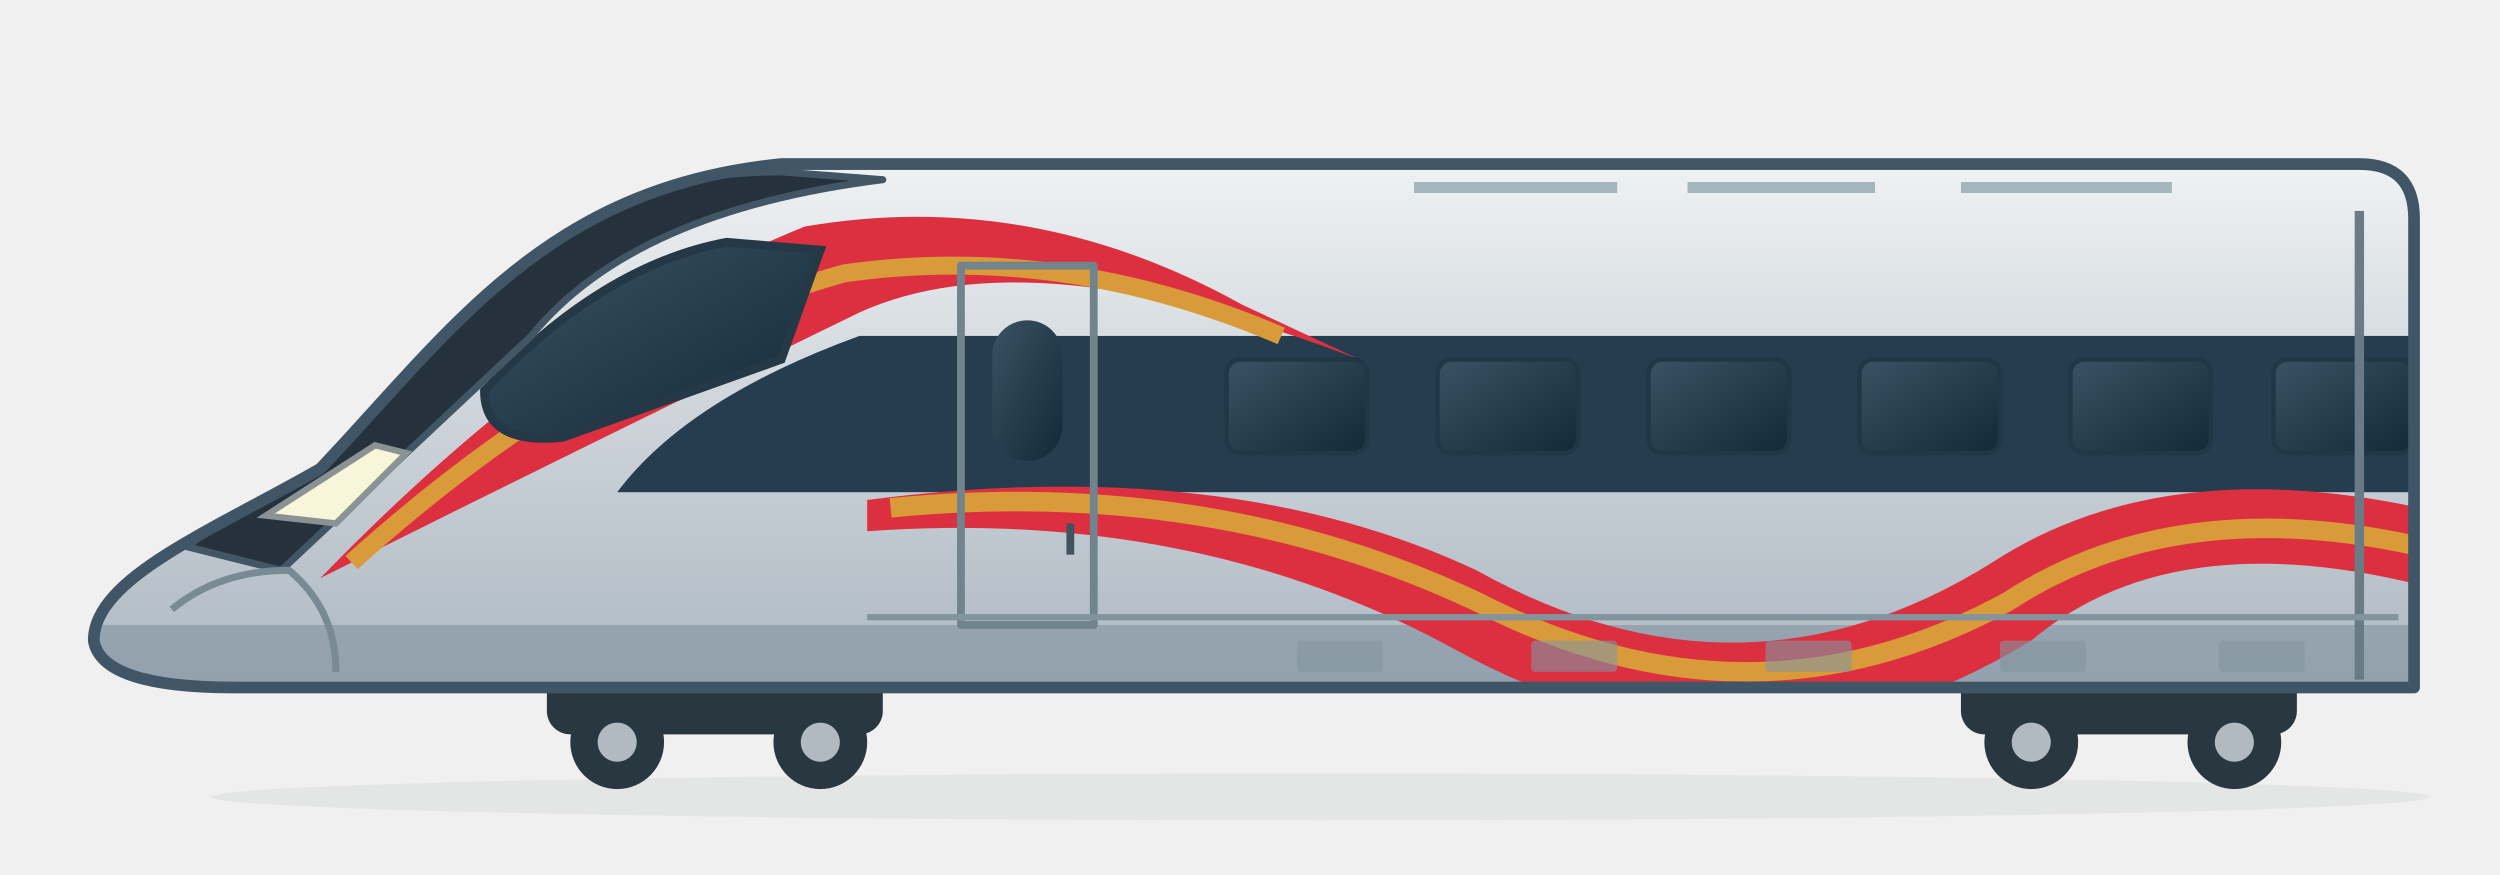
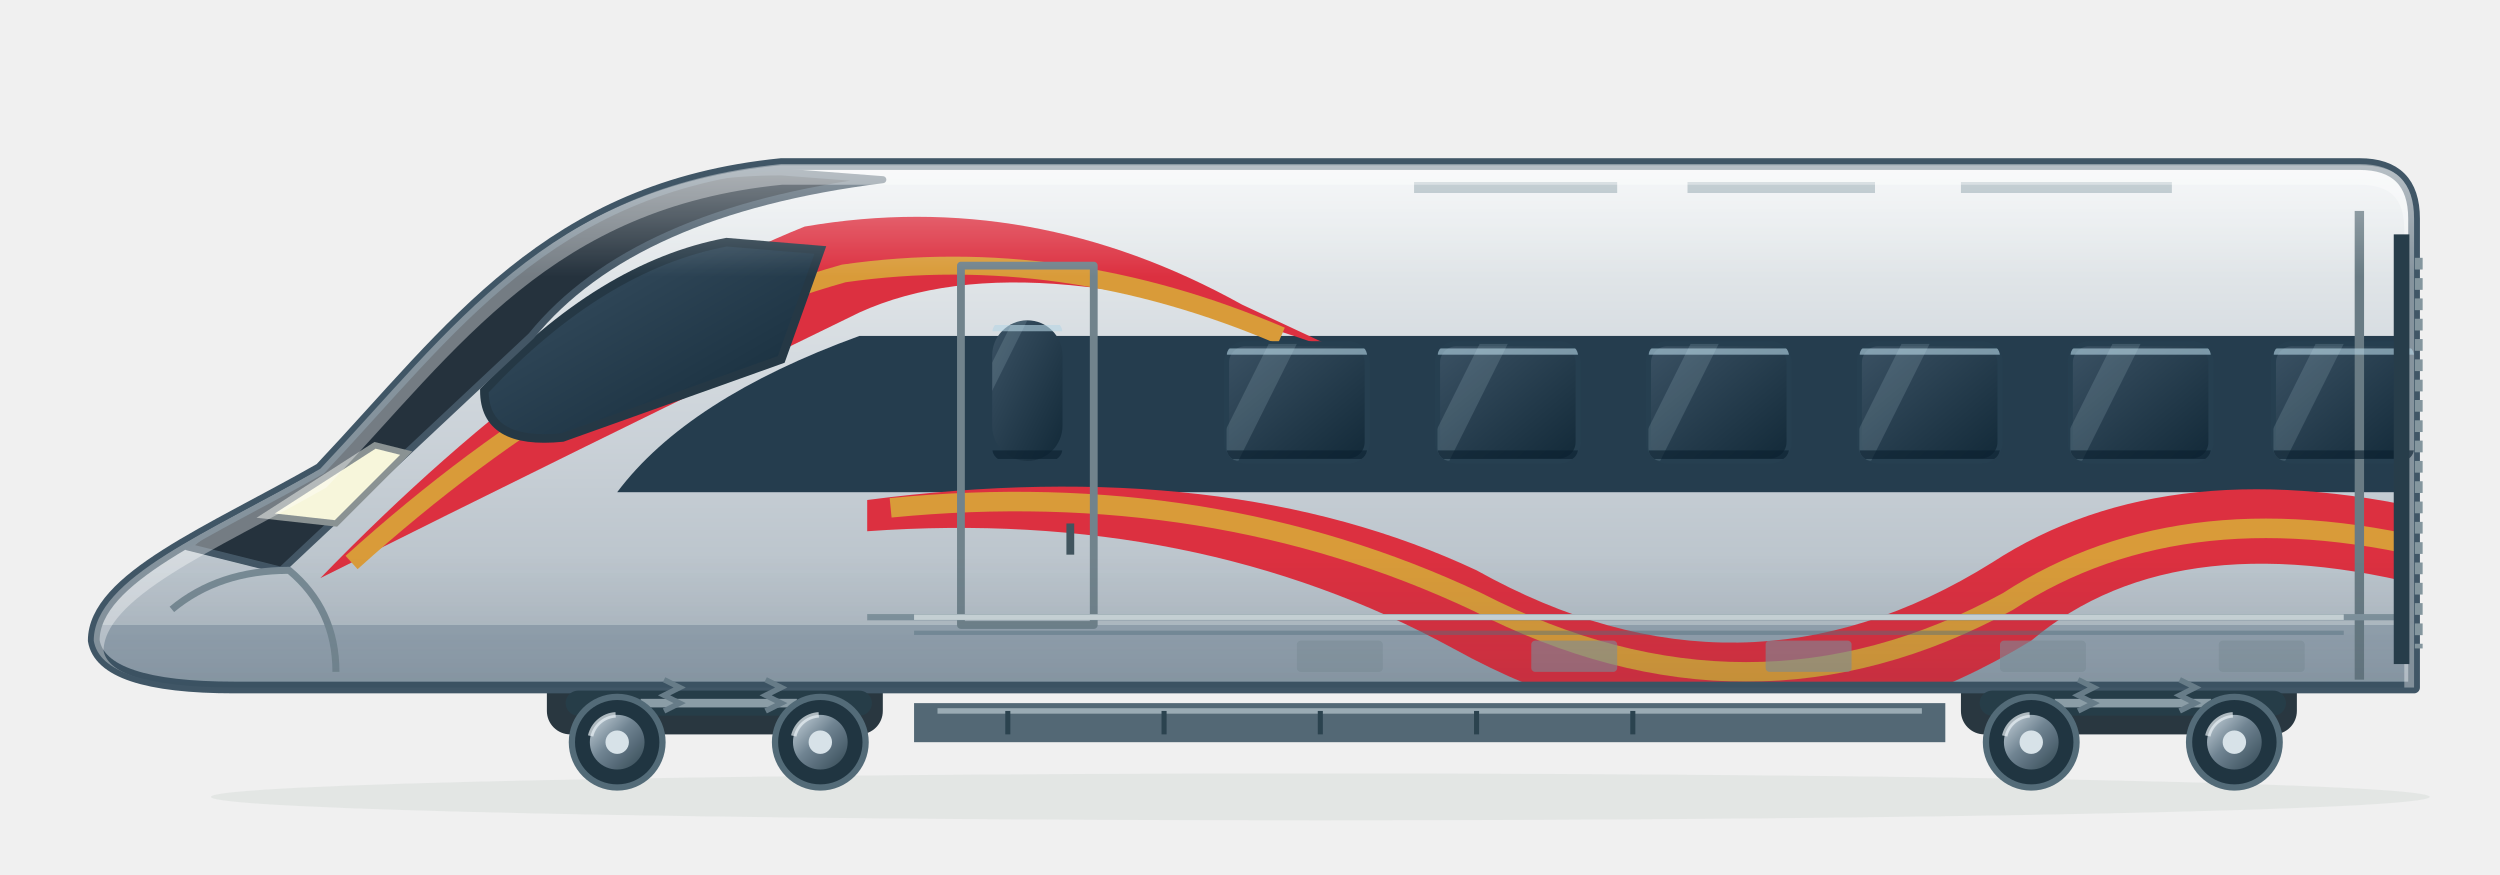
<svg xmlns="http://www.w3.org/2000/svg" viewBox="0 0 320 112" role="img" aria-labelledby="title desc">
+   <defs>
+     <clipPath id="detail-body">
+       <path d="M12 82C12 74 27 68 41 60C58 42 70 24 100 21H302Q309 21 309 28V88H30Q13 88 12 82Z" />
+     </clipPath>
+     <clipPath id="detail-glass-0">
+       <rect x="157" y="44" width="18" height="15" rx="1.6" />
+     </clipPath>
+     <clipPath id="detail-glass-1">
+       <rect x="184" y="44" width="18" height="15" rx="1.6" />
+     </clipPath>
+     <clipPath id="detail-glass-2">
+       <rect x="211" y="44" width="18" height="15" rx="1.6" />
+     </clipPath>
+     <clipPath id="detail-glass-3">
+       <rect x="238" y="44" width="18" height="15" rx="1.6" />
+     </clipPath>
+     <clipPath id="detail-glass-4">
+       <rect x="265" y="44" width="18" height="15" rx="1.6" />
+     </clipPath>
+     <clipPath id="detail-glass-5">
+       <rect x="291" y="44" width="18" height="15" rx="1.6" />
+     </clipPath>
+     <clipPath id="detail-glass-6">
+       <rect x="127" y="41" width="9" height="18" rx="1.6" />
+     </clipPath>
+     <linearGradient id="detail-clearcoat" x1="0" y1="0" x2="0" y2="1">
+       <stop stop-color="#fff" stop-opacity=".5" />
+       <stop offset=".24" stop-color="#fff" stop-opacity="0" />
+       <stop offset=".74" stop-color="#142d40" stop-opacity="0" />
+       <stop offset="1" stop-color="#142d40" stop-opacity=".12" />
+     </linearGradient>
+     <linearGradient id="detail-rim" x1="0" y1="0" x2="1" y2="1">
+       <stop stop-color="#c9d5dd" />
+       <stop offset=".45" stop-color="#708492" />
+       <stop offset="1" stop-color="#344955" />
+     </linearGradient>
+   </defs>
  <defs>
    <linearGradient id="body" x1="0" y1="0" x2="0" y2="1">
      <stop stop-color="#eff2f3" />
      <stop offset=".48" stop-color="#cdd4da" />
      <stop offset="1" stop-color="#adb8c1" />
    </linearGradient>
    <linearGradient id="noseSilver" x1="0" y1="0" x2="0" y2="1">
      <stop stop-color="#d8e1e8" />
      <stop offset=".55" stop-color="#b8c6d0" />
      <stop offset="1" stop-color="#8b9fae" />
    </linearGradient>
    <linearGradient id="glass" x1="0" y1="0" x2="1" y2="1">
      <stop stop-color="#3b5264" />
      <stop offset="1" stop-color="#122938" />
    </linearGradient>
    <clipPath id="car">
      <path d="M12 82C12 74 27 68 41 60C58 42 70 24 100 21H302Q309 21 309 28V88H30Q13 88 12 82Z" />
    </clipPath>
  </defs>
  <ellipse cx="169" cy="102" rx="142" ry="3" fill="#315c42" opacity=".07" />
  <g fill="#293740">
    <rect x="70" y="84" width="43" height="10" rx="3" />
    <rect x="251" y="84" width="43" height="10" rx="3" />
    <circle cx="79" cy="95" r="6" />
    <circle cx="105" cy="95" r="6" />
    <circle cx="260" cy="95" r="6" />
    <circle cx="286" cy="95" r="6" />
  </g>
  <g fill="#b0bac0">
    <circle cx="79" cy="95" r="2.5" />
    <circle cx="105" cy="95" r="2.5" />
    <circle cx="260" cy="95" r="2.5" />
    <circle cx="286" cy="95" r="2.5" />
  </g>
  <path d="M12 82C12 74 27 68 41 60C58 42 70 24 100 21H302Q309 21 309 28V88H30Q13 88 12 82Z" fill="url(#body)" />
  <g clip-path="url(#car)">
    <path d="M12 80H314V93H12Z" fill="#687d8e" opacity=".4" />
    <path d="M110 43H312V63H79Q88 51 110 43Z" fill="#253d4e" />
    <path d="M41 74Q73 41 103 29Q132 24 159 39L174 46Q132 30 110 40Q73 58 41 74Z" fill="#dc3040" />
    <path d="M45 72Q76 44 108 35Q136 31 164 43" fill="none" stroke="#d99b39" stroke-width="2.3" stroke-linejoin="round" />
    <path d="M111 64Q157 58 189 73Q223 92 255 72Q278 57 314 66V76Q279 66 260 82Q224 104 186 83Q153 65 111 68Z" fill="#dc3040" />
    <path d="M114 65Q155 61 189 77Q224 95 257 77Q280 62 314 71" fill="none" stroke="#d99b39" stroke-width="2.5" stroke-linejoin="round" />
-     <rect x="157" y="46" width="18" height="12" rx="1.8" fill="url(#glass)" stroke="#223746" stroke-width=".6" />
-     <rect x="184" y="46" width="18" height="12" rx="1.8" fill="url(#glass)" stroke="#223746" stroke-width=".6" />
-     <rect x="211" y="46" width="18" height="12" rx="1.8" fill="url(#glass)" stroke="#223746" stroke-width=".6" />
-     <rect x="238" y="46" width="18" height="12" rx="1.8" fill="url(#glass)" stroke="#223746" stroke-width=".6" />
-     <rect x="265" y="46" width="18" height="12" rx="1.8" fill="url(#glass)" stroke="#223746" stroke-width=".6" />
-     <rect x="291" y="46" width="18" height="12" rx="1.8" fill="url(#glass)" stroke="#223746" stroke-width=".6" />
+     <rect x="157" y="44" width="18" height="15" rx="2.4" fill="url(#glass)" stroke="#263f50" stroke-width=".65" />
+     <rect x="184" y="44" width="18" height="15" rx="2.4" fill="url(#glass)" stroke="#263f50" stroke-width=".65" />
+     <rect x="211" y="44" width="18" height="15" rx="2.4" fill="url(#glass)" stroke="#263f50" stroke-width=".65" />
+     <rect x="238" y="44" width="18" height="15" rx="2.4" fill="url(#glass)" stroke="#263f50" stroke-width=".65" />
+     <rect x="265" y="44" width="18" height="15" rx="2.4" fill="url(#glass)" stroke="#263f50" stroke-width=".65" />
+     <rect x="291" y="44" width="18" height="15" rx="2.4" fill="url(#glass)" stroke="#263f50" stroke-width=".65" />
    <path d="M24 70Q46 52 61 35Q78 22 100 22L113 23Q81 27 68 43L36 73Z" fill="#25323d" />
    <path d="M62 50Q77 34 93 31L105 32 100 46 72 56Q62 57 62 50Z" fill="url(#glass)" stroke="#253845" stroke-width="1.1" />
    <path d="M24 70Q46 52 61 35Q78 22 100 22L113 23Q81 27 68 43L36 73Z" fill="none" stroke="#435665" stroke-width="0.9" stroke-linejoin="round" />
    <path d="M34 66 48 57 52 58 43 67Z" fill="#f7f6db" stroke="#8a9293" stroke-width=".8" />
    <path d="M123 34H140V80H123Z" fill="none" stroke="#71838c" stroke-width="1" stroke-linejoin="round" />
    <rect x="127" y="41" width="9" height="18" rx="4.5" fill="url(#glass)" />
    <path d="M137 67v4" fill="none" stroke="#41545e" stroke-width="1" stroke-linejoin="round" />
    <path d="M302 27V87" fill="none" stroke="#697b84" stroke-width="1.2" stroke-linejoin="round" />
    <path d="M111 79H307" fill="none" stroke="#82959f" stroke-width="0.8" stroke-linejoin="round" />
    <rect x="166" y="82" width="11" height="4" rx=".5" fill="#83949e" opacity=".6" />
    <rect x="196" y="82" width="11" height="4" rx=".5" fill="#83949e" opacity=".6" />
    <rect x="226" y="82" width="11" height="4" rx=".5" fill="#83949e" opacity=".6" />
    <rect x="256" y="82" width="11" height="4" rx=".5" fill="#83949e" opacity=".6" />
    <rect x="284" y="82" width="11" height="4" rx=".5" fill="#83949e" opacity=".6" />
    <path d="M181 24H207 M216 24H240 M251 24H278" fill="none" stroke="#a5b5bc" stroke-width="1.4" stroke-linejoin="round" />
    <path d="M22 78Q28 73 37 73Q43 78 43 86" fill="none" stroke="#788a94" stroke-width="0.9" stroke-linejoin="round" />
  </g>
  <path d="M12 82C12 74 27 68 41 60C58 42 70 24 100 21H302Q309 21 309 28V88H30Q13 88 12 82Z" fill="none" stroke="#405666" stroke-width="1.5" stroke-linejoin="round" />
+   <g clip-path="url(#detail-body)">
+     <path d="M0 18H320V90H0Z" fill="url(#detail-clearcoat)" />
+     <path d="M12 82C12 74 27 68 41 60C58 42 70 24 100 21H302Q309 21 309 28V88H30Q13 88 12 82Z" fill="none" stroke="#fff" stroke-width="2.5" opacity=".36" transform="translate(0 1.4)" />
+     <g clip-path="url(#detail-glass-0)">
+       <path d="M157 45h18" stroke="#b5d5e5" stroke-width=".8" opacity=".6" />
+       <path d="M162.4 44h3.6l-7.5 15h-3.6Z" fill="#d5edf8" opacity=".14" />
+       <path d="M157 58.2h18" stroke="#0a2030" stroke-width="1.1" opacity=".65" />
+     </g>
+     <g clip-path="url(#detail-glass-1)">
+       <path d="M184 45h18" stroke="#b5d5e5" stroke-width=".8" opacity=".6" />
+       <path d="M189.4 44h3.6l-7.5 15h-3.6Z" fill="#d5edf8" opacity=".14" />
+       <path d="M184 58.2h18" stroke="#0a2030" stroke-width="1.1" opacity=".65" />
+     </g>
+     <g clip-path="url(#detail-glass-2)">
+       <path d="M211 45h18" stroke="#b5d5e5" stroke-width=".8" opacity=".6" />
+       <path d="M216.4 44h3.6l-7.5 15h-3.6Z" fill="#d5edf8" opacity=".14" />
+       <path d="M211 58.2h18" stroke="#0a2030" stroke-width="1.1" opacity=".65" />
+     </g>
+     <g clip-path="url(#detail-glass-3)">
+       <path d="M238 45h18" stroke="#b5d5e5" stroke-width=".8" opacity=".6" />
+       <path d="M243.4 44h3.6l-7.5 15h-3.6Z" fill="#d5edf8" opacity=".14" />
+       <path d="M238 58.2h18" stroke="#0a2030" stroke-width="1.1" opacity=".65" />
+     </g>
+     <g clip-path="url(#detail-glass-4)">
+       <path d="M265 45h18" stroke="#b5d5e5" stroke-width=".8" opacity=".6" />
+       <path d="M270.4 44h3.6l-7.5 15h-3.6Z" fill="#d5edf8" opacity=".14" />
+       <path d="M265 58.2h18" stroke="#0a2030" stroke-width="1.1" opacity=".65" />
+     </g>
+     <g clip-path="url(#detail-glass-5)">
+       <path d="M291 45h18" stroke="#b5d5e5" stroke-width=".8" opacity=".6" />
+       <path d="M296.4 44h3.6l-7.5 15h-3.6Z" fill="#d5edf8" opacity=".14" />
+       <path d="M291 58.2h18" stroke="#0a2030" stroke-width="1.1" opacity=".65" />
+     </g>
+     <g clip-path="url(#detail-glass-6)">
+       <path d="M127 42h9" stroke="#b5d5e5" stroke-width=".8" opacity=".6" />
+       <path d="M129.7 41h1.8l-9 18h-1.8Z" fill="#d5edf8" opacity=".14" />
+       <path d="M127 58.2h9" stroke="#0a2030" stroke-width="1.1" opacity=".65" />
+     </g>
+     <path d="M117 79H300" stroke="#e2e9eb" stroke-width=".7" opacity=".7" />
+     <path d="M117 81H300" stroke="#536e7d" stroke-width=".55" opacity=".45" />
+   </g>
+   <g>
+     <path d="M74 90H110" stroke="#263d48" stroke-width="3.2" stroke-linecap="round" />
+     <path d="M82 90h20" stroke="#8b9da6" stroke-width="1.1" />
+     <path d="M85 87l2 1-2 1 2 1-2 1" stroke="#677c88" stroke-width=".7" fill="none" />
+     <path d="M98 87l2 1-2 1 2 1-2 1" stroke="#677c88" stroke-width=".7" fill="none" />
+     <path d="M255 90H291" stroke="#263d48" stroke-width="3.2" stroke-linecap="round" />
+     <path d="M263 90h20" stroke="#8b9da6" stroke-width="1.1" />
+     <path d="M266 87l2 1-2 1 2 1-2 1" stroke="#677c88" stroke-width=".7" fill="none" />
+     <path d="M279 87l2 1-2 1 2 1-2 1" stroke="#677c88" stroke-width=".7" fill="none" />
+     <circle cx="79" cy="95" r="5.8" fill="#203541" stroke="#536b78" stroke-width=".8" />
+     <circle cx="79" cy="95" r="3.5" fill="url(#detail-rim)" />
+     <circle cx="79" cy="95" r="1.5" fill="#d7e2e8" />
+     <path d="M75.6 94.2a3.5 3.5 0 0 1 3.2-2.7" stroke="#e9f1f5" stroke-width=".7" fill="none" opacity=".7" />
+     <circle cx="105" cy="95" r="5.8" fill="#203541" stroke="#536b78" stroke-width=".8" />
+     <circle cx="105" cy="95" r="3.5" fill="url(#detail-rim)" />
+     <circle cx="105" cy="95" r="1.5" fill="#d7e2e8" />
+     <path d="M101.6 94.2a3.5 3.5 0 0 1 3.2-2.7" stroke="#e9f1f5" stroke-width=".7" fill="none" opacity=".7" />
+     <circle cx="260" cy="95" r="5.8" fill="#203541" stroke="#536b78" stroke-width=".8" />
+     <circle cx="260" cy="95" r="3.5" fill="url(#detail-rim)" />
+     <circle cx="260" cy="95" r="1.5" fill="#d7e2e8" />
+     <path d="M256.6 94.2a3.5 3.5 0 0 1 3.2-2.7" stroke="#e9f1f5" stroke-width=".7" fill="none" opacity=".7" />
+     <circle cx="286" cy="95" r="5.8" fill="#203541" stroke="#536b78" stroke-width=".8" />
+     <circle cx="286" cy="95" r="3.5" fill="url(#detail-rim)" />
+     <circle cx="286" cy="95" r="1.5" fill="#d7e2e8" />
+     <path d="M282.6 94.2a3.5 3.5 0 0 1 3.2-2.7" stroke="#e9f1f5" stroke-width=".7" fill="none" opacity=".7" />
+     <path d="M117 90h132v5H117Z" fill="#536875" />
+     <path d="M120 91h126" stroke="#9aabb4" stroke-width=".7" />
+     <path d="M129 91v3" stroke="#2b434f" stroke-width=".65" />
+     <path d="M149 91v3" stroke="#2b434f" stroke-width=".65" />
+     <path d="M169 91v3" stroke="#2b434f" stroke-width=".65" />
+     <path d="M189 91v3" stroke="#2b434f" stroke-width=".65" />
+     <path d="M209 91v3" stroke="#2b434f" stroke-width=".65" />
+   </g>
+   <path d="M307.4 30v55" stroke="#273d4a" stroke-width="2" />
+   <path d="M309.6 33v50" stroke="#84969e" stroke-width="1" stroke-dasharray="1.5 1.1" />
</svg>
